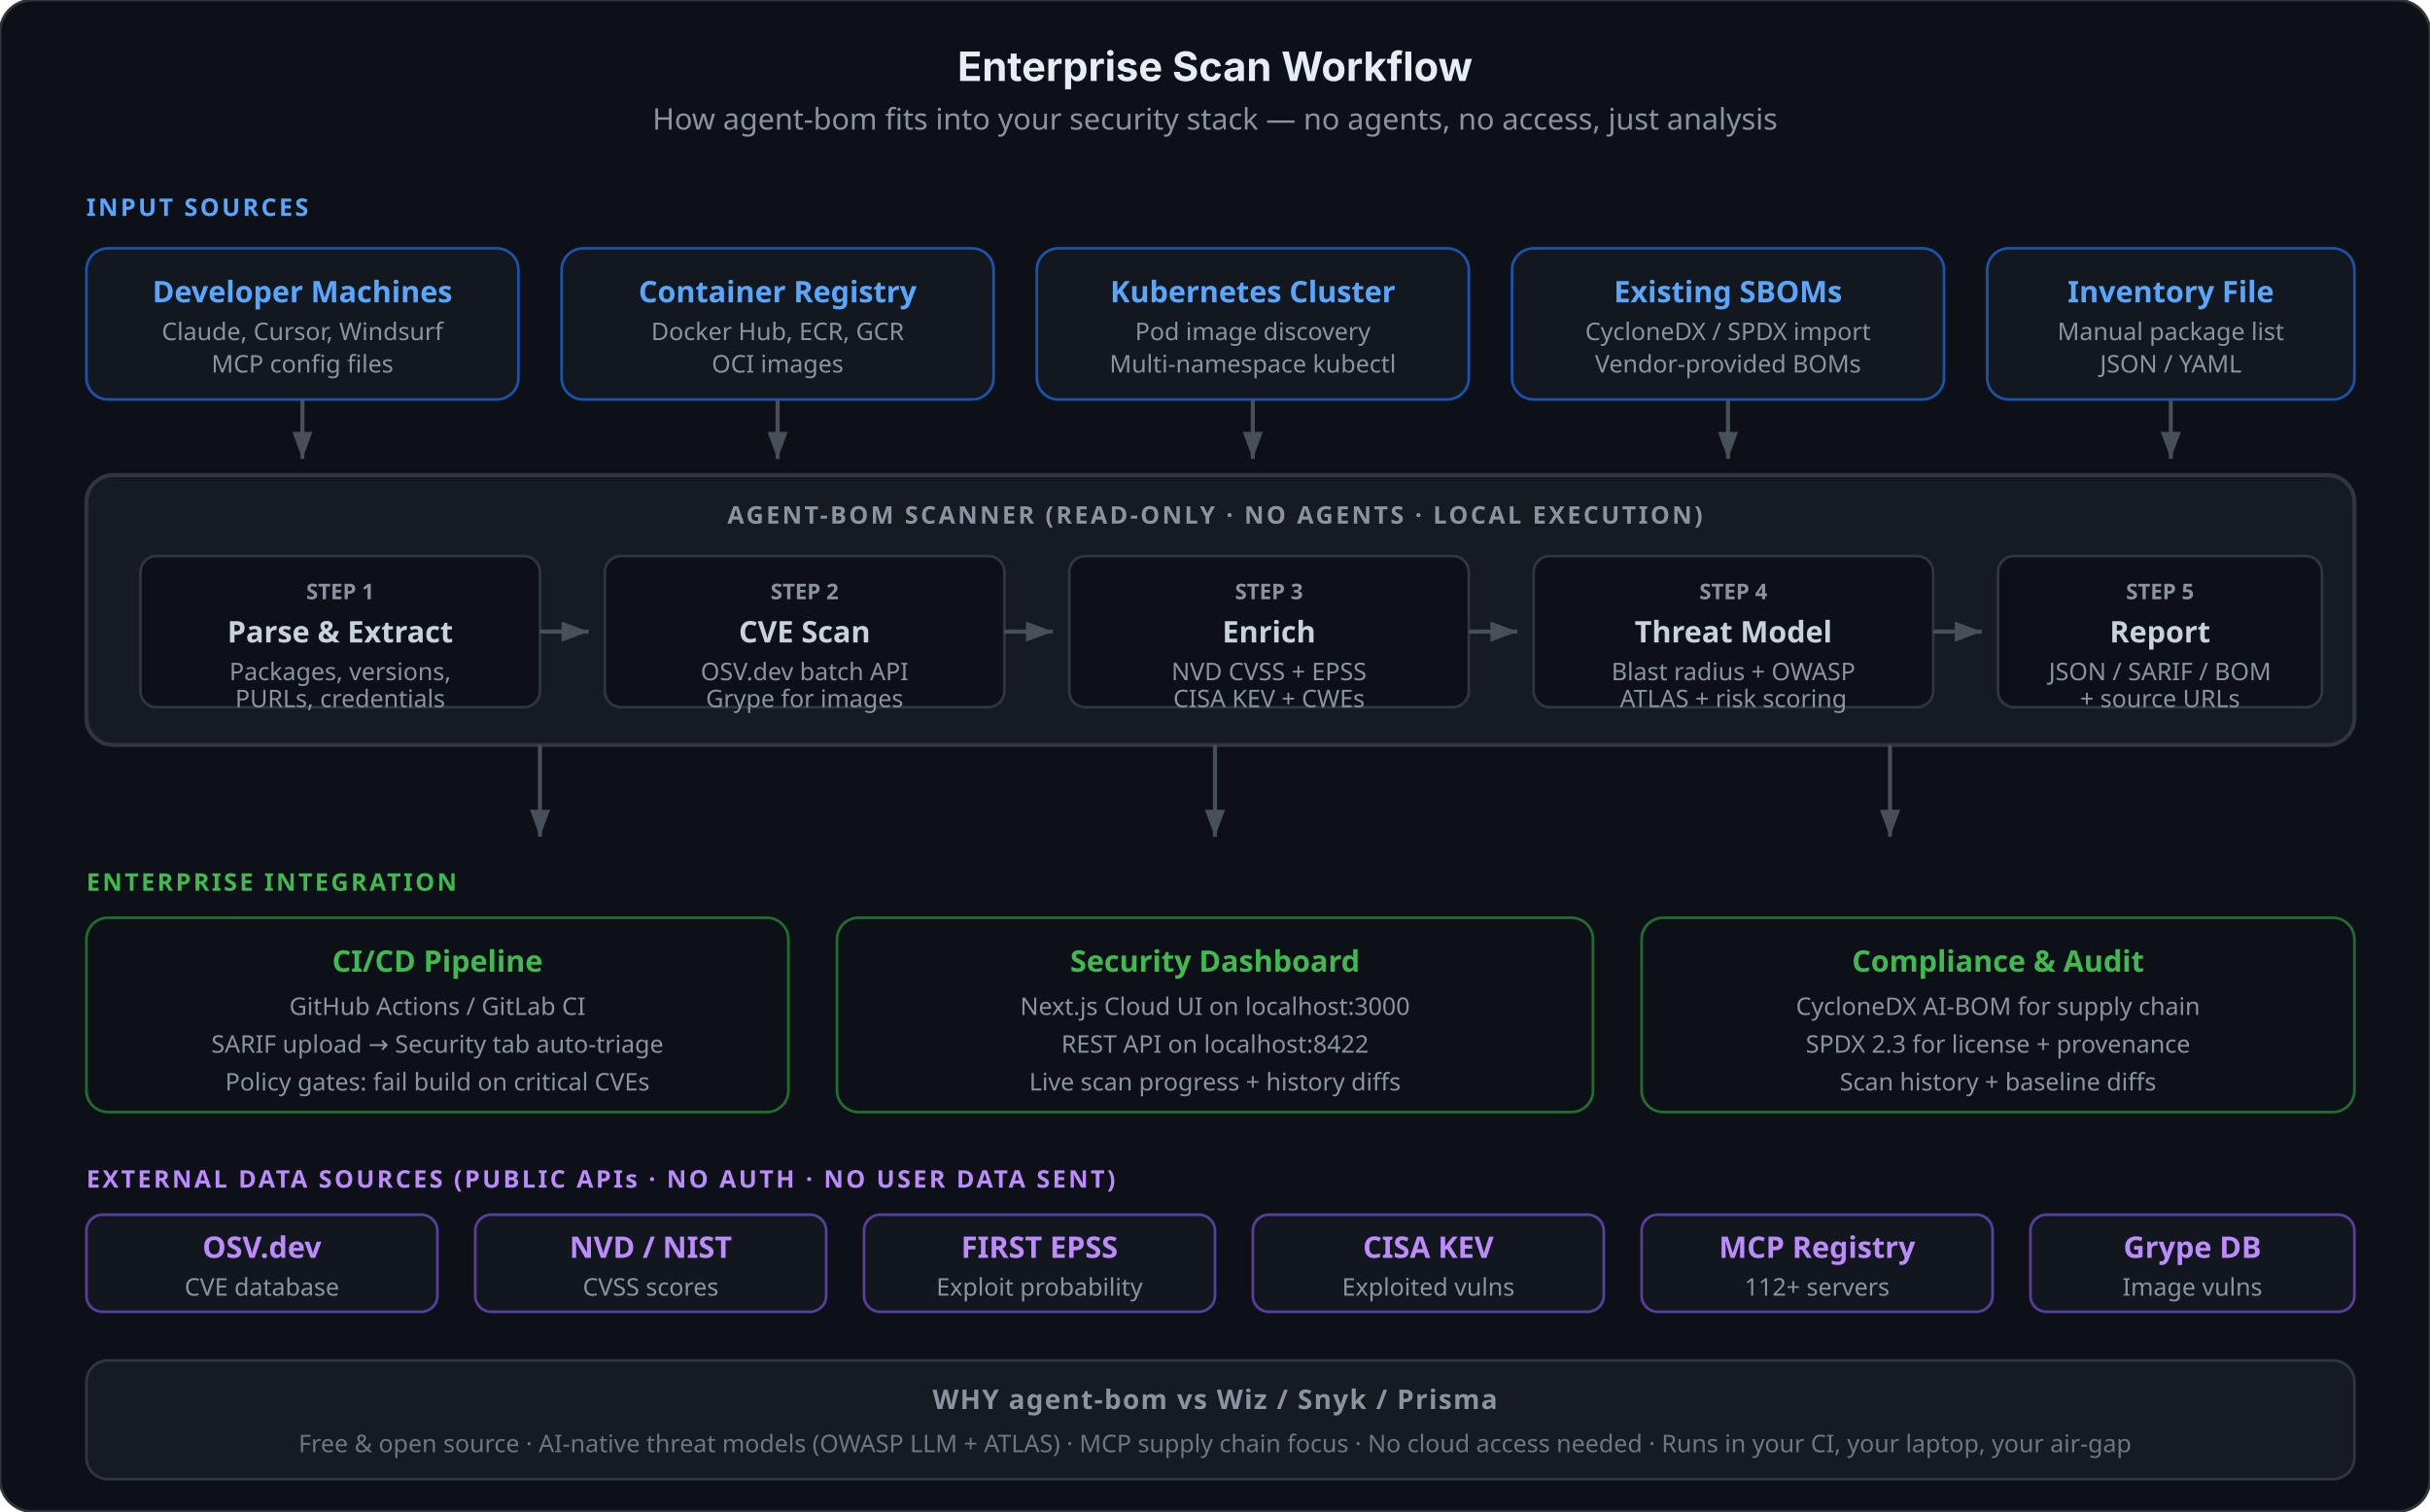
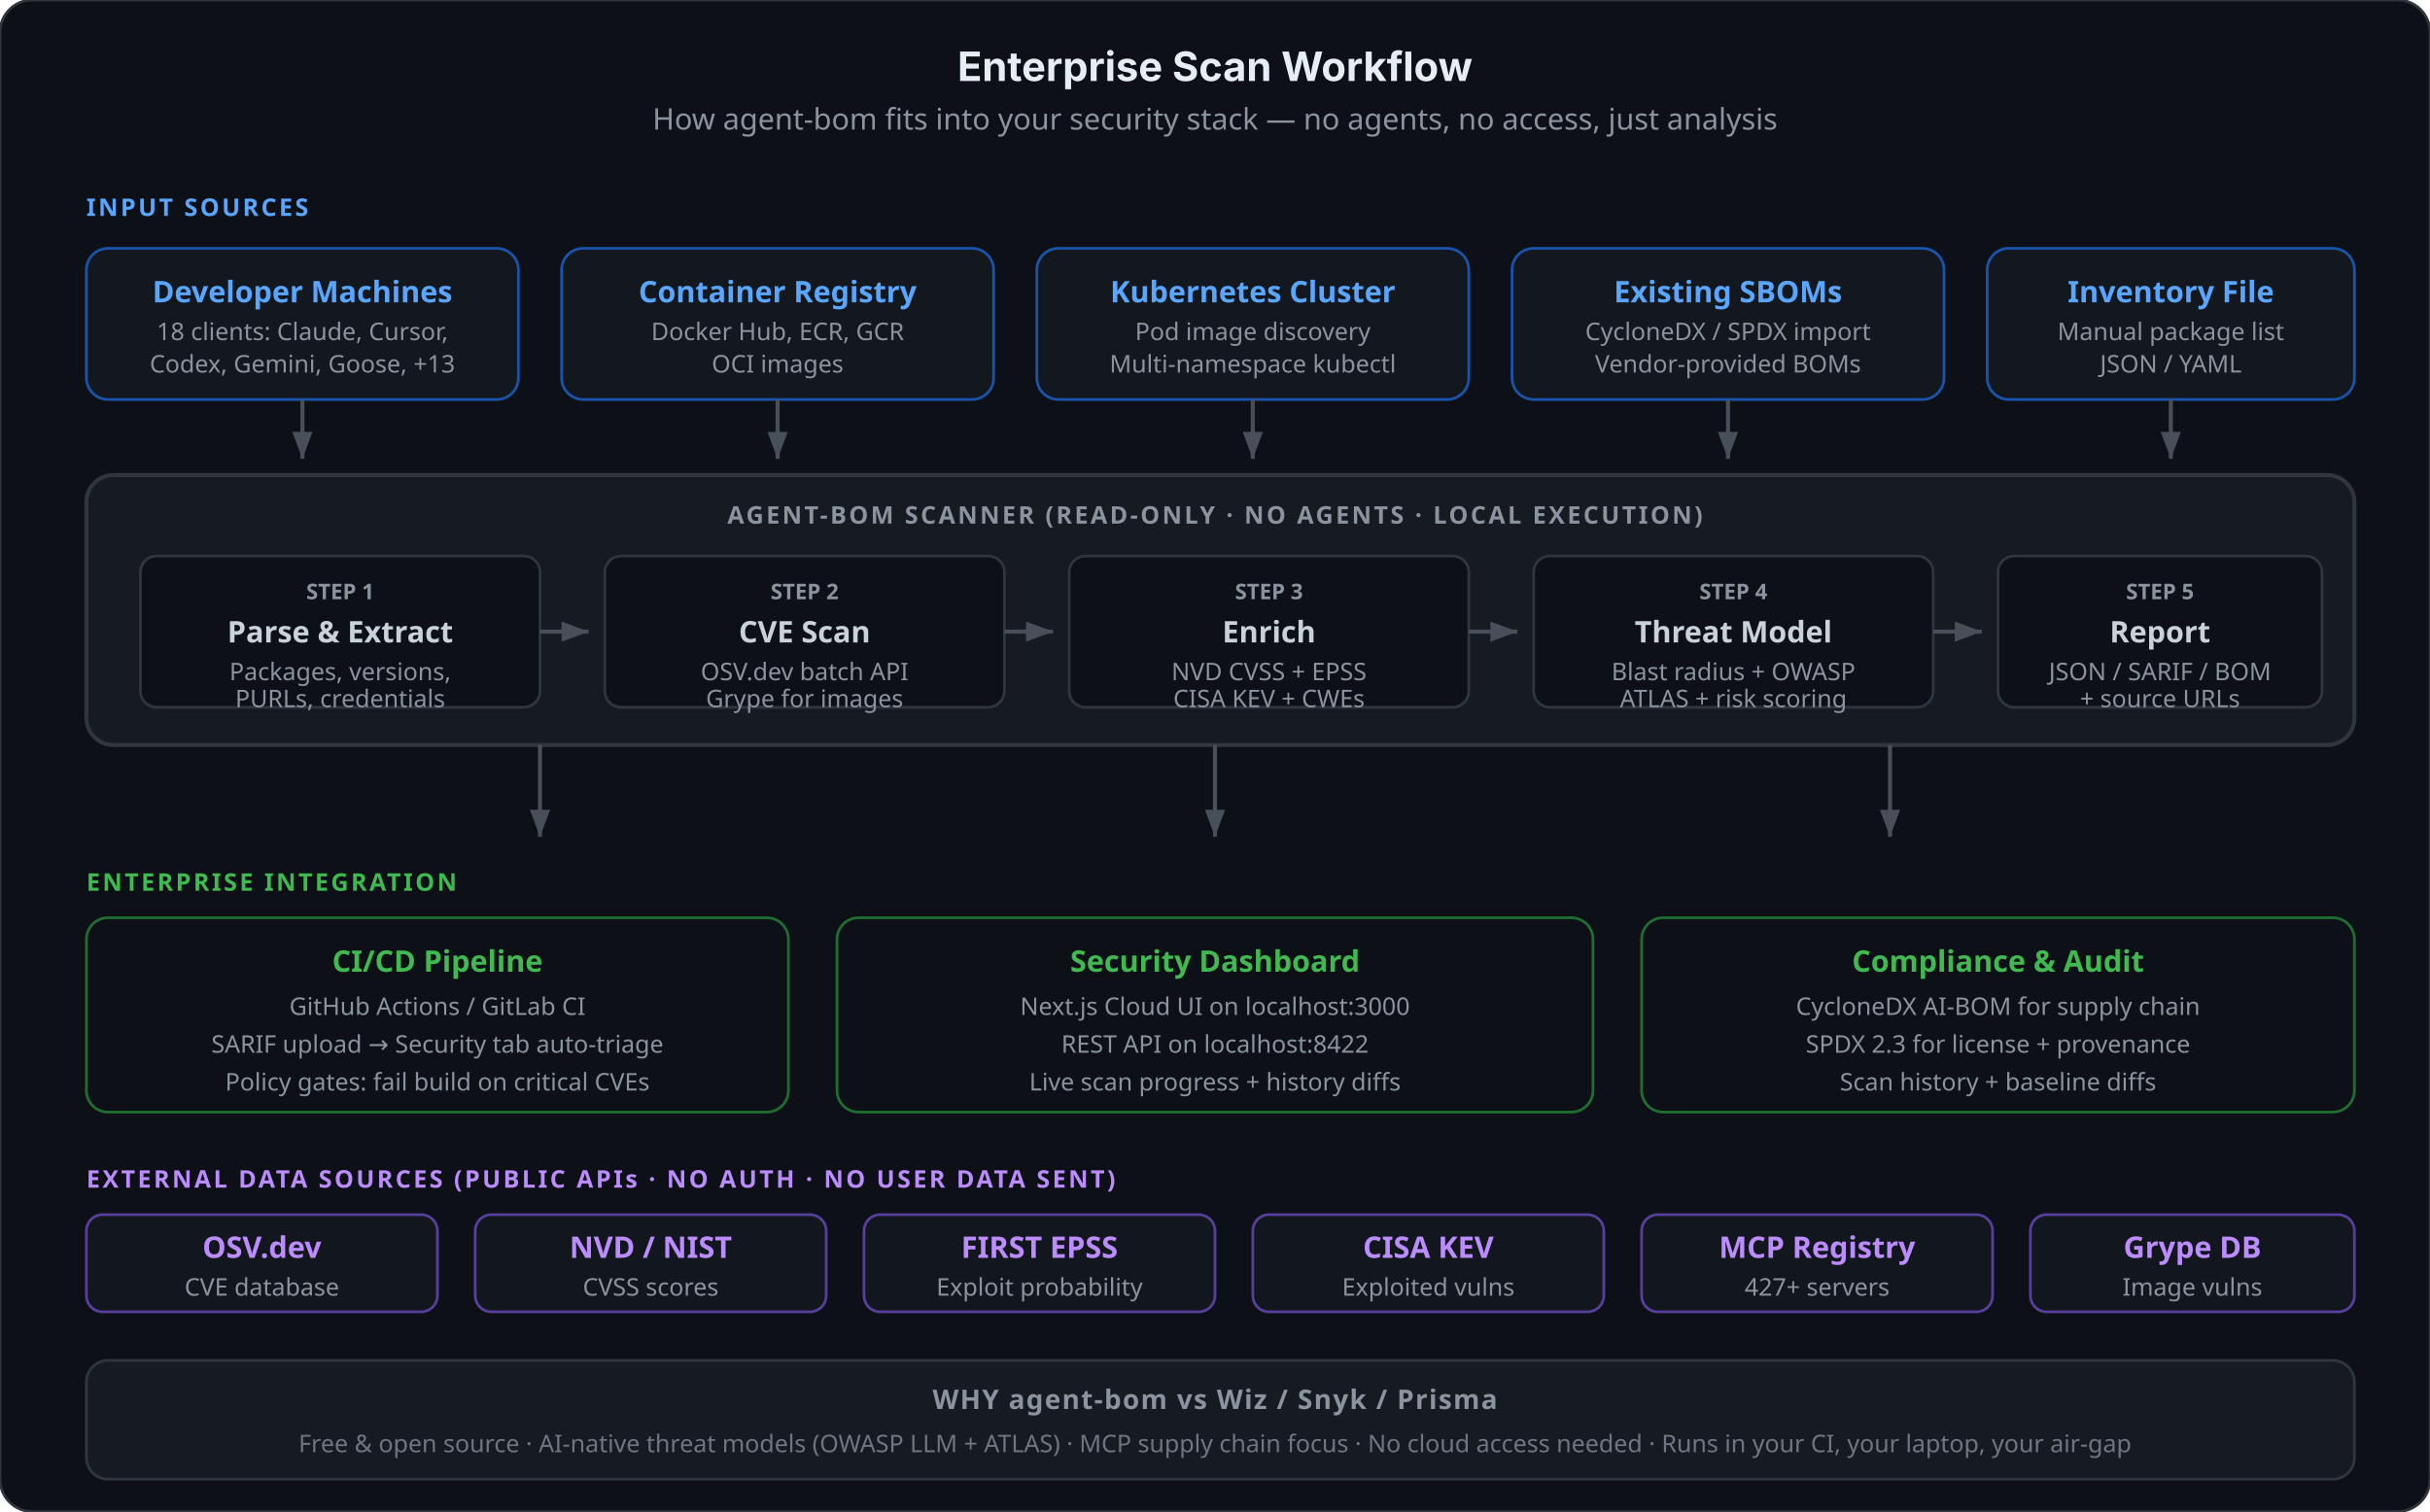
<svg xmlns="http://www.w3.org/2000/svg" viewBox="0 0 900 560" fill="none">
  <style>
    .title { font: 700 15px system-ui, -apple-system, sans-serif; fill: #e6edf3; }
    .subtitle { font: 400 11px system-ui, sans-serif; fill: #8b949e; }
    .phase { font: 700 9px system-ui, sans-serif; letter-spacing: 0.1em; }
    .label { font: 600 11px system-ui, sans-serif; }
    .sub { font: 400 9px system-ui, sans-serif; fill: #8b949e; }
    .badge { font: 600 8px system-ui, sans-serif; }
    .note { font: 400 9px system-ui, sans-serif; fill: #6e7681; }
    .arrow { stroke: #484f58; stroke-width: 1.5; fill: none; }
  </style>
  <defs>
    <marker id="a" viewBox="0 0 8 6" refX="8" refY="3" markerWidth="7" markerHeight="5" orient="auto">
      <path d="M0 0L8 3L0 6Z" fill="#484f58" />
    </marker>
  </defs>
  <rect width="900" height="560" rx="12" fill="#0d1117" stroke="#30363d" stroke-width="1" />
  <text x="450" y="30" text-anchor="middle" class="title">Enterprise Scan Workflow</text>
  <text x="450" y="48" text-anchor="middle" class="subtitle">How agent-bom fits into your security stack — no agents, no access, just analysis</text>
  <text x="32" y="80" class="phase" fill="#58a6ff">INPUT SOURCES</text>
  <rect x="32" y="92" width="160" height="56" rx="8" fill="#161b22" stroke="#1f6feb" stroke-width="1" opacity="0.7" />
  <text x="112" y="112" text-anchor="middle" class="label" fill="#58a6ff">Developer Machines</text>
-   <text x="112" y="126" text-anchor="middle" class="sub">Claude, Cursor, Windsurf</text>
-   <text x="112" y="138" text-anchor="middle" class="sub">MCP config files</text>
+   <text x="112" y="126" text-anchor="middle" class="sub">18 clients: Claude, Cursor,</text>
+   <text x="112" y="138" text-anchor="middle" class="sub">Codex, Gemini, Goose, +13</text>
  <rect x="208" y="92" width="160" height="56" rx="8" fill="#161b22" stroke="#1f6feb" stroke-width="1" opacity="0.7" />
  <text x="288" y="112" text-anchor="middle" class="label" fill="#58a6ff">Container Registry</text>
  <text x="288" y="126" text-anchor="middle" class="sub">Docker Hub, ECR, GCR</text>
  <text x="288" y="138" text-anchor="middle" class="sub">OCI images</text>
  <rect x="384" y="92" width="160" height="56" rx="8" fill="#161b22" stroke="#1f6feb" stroke-width="1" opacity="0.7" />
  <text x="464" y="112" text-anchor="middle" class="label" fill="#58a6ff">Kubernetes Cluster</text>
  <text x="464" y="126" text-anchor="middle" class="sub">Pod image discovery</text>
  <text x="464" y="138" text-anchor="middle" class="sub">Multi-namespace kubectl</text>
  <rect x="560" y="92" width="160" height="56" rx="8" fill="#161b22" stroke="#1f6feb" stroke-width="1" opacity="0.7" />
  <text x="640" y="112" text-anchor="middle" class="label" fill="#58a6ff">Existing SBOMs</text>
  <text x="640" y="126" text-anchor="middle" class="sub">CycloneDX / SPDX import</text>
  <text x="640" y="138" text-anchor="middle" class="sub">Vendor-provided BOMs</text>
  <rect x="736" y="92" width="136" height="56" rx="8" fill="#161b22" stroke="#1f6feb" stroke-width="1" opacity="0.7" />
  <text x="804" y="112" text-anchor="middle" class="label" fill="#58a6ff">Inventory File</text>
  <text x="804" y="126" text-anchor="middle" class="sub">Manual package list</text>
  <text x="804" y="138" text-anchor="middle" class="sub">JSON / YAML</text>
  <line x1="112" y1="148" x2="112" y2="170" class="arrow" marker-end="url(#a)" />
  <line x1="288" y1="148" x2="288" y2="170" class="arrow" marker-end="url(#a)" />
  <line x1="464" y1="148" x2="464" y2="170" class="arrow" marker-end="url(#a)" />
  <line x1="640" y1="148" x2="640" y2="170" class="arrow" marker-end="url(#a)" />
  <line x1="804" y1="148" x2="804" y2="170" class="arrow" marker-end="url(#a)" />
  <rect x="32" y="176" width="840" height="100" rx="10" fill="#161b22" stroke="#30363d" stroke-width="1.5" />
  <text x="450" y="194" text-anchor="middle" class="phase" fill="#8b949e">AGENT-BOM SCANNER (READ-ONLY · NO AGENTS · LOCAL EXECUTION)</text>
  <rect x="52" y="206" width="148" height="56" rx="6" fill="#0d1117" stroke="#30363d" stroke-width="1" />
  <text x="126" y="222" text-anchor="middle" class="badge" fill="#8b949e">STEP 1</text>
  <text x="126" y="238" text-anchor="middle" class="label" fill="#c9d1d9">Parse &amp; Extract</text>
  <text x="126" y="252" text-anchor="middle" class="sub">Packages, versions,</text>
  <text x="126" y="262" text-anchor="middle" class="sub">PURLs, credentials</text>
  <line x1="200" y1="234" x2="218" y2="234" class="arrow" marker-end="url(#a)" />
  <rect x="224" y="206" width="148" height="56" rx="6" fill="#0d1117" stroke="#30363d" stroke-width="1" />
  <text x="298" y="222" text-anchor="middle" class="badge" fill="#8b949e">STEP 2</text>
  <text x="298" y="238" text-anchor="middle" class="label" fill="#c9d1d9">CVE Scan</text>
  <text x="298" y="252" text-anchor="middle" class="sub">OSV.dev batch API</text>
  <text x="298" y="262" text-anchor="middle" class="sub">Grype for images</text>
  <line x1="372" y1="234" x2="390" y2="234" class="arrow" marker-end="url(#a)" />
  <rect x="396" y="206" width="148" height="56" rx="6" fill="#0d1117" stroke="#30363d" stroke-width="1" />
  <text x="470" y="222" text-anchor="middle" class="badge" fill="#8b949e">STEP 3</text>
  <text x="470" y="238" text-anchor="middle" class="label" fill="#c9d1d9">Enrich</text>
  <text x="470" y="252" text-anchor="middle" class="sub">NVD CVSS + EPSS</text>
  <text x="470" y="262" text-anchor="middle" class="sub">CISA KEV + CWEs</text>
  <line x1="544" y1="234" x2="562" y2="234" class="arrow" marker-end="url(#a)" />
  <rect x="568" y="206" width="148" height="56" rx="6" fill="#0d1117" stroke="#30363d" stroke-width="1" />
  <text x="642" y="222" text-anchor="middle" class="badge" fill="#8b949e">STEP 4</text>
  <text x="642" y="238" text-anchor="middle" class="label" fill="#c9d1d9">Threat Model</text>
  <text x="642" y="252" text-anchor="middle" class="sub">Blast radius + OWASP</text>
  <text x="642" y="262" text-anchor="middle" class="sub">ATLAS + risk scoring</text>
  <line x1="716" y1="234" x2="734" y2="234" class="arrow" marker-end="url(#a)" />
  <rect x="740" y="206" width="120" height="56" rx="6" fill="#0d1117" stroke="#30363d" stroke-width="1" />
  <text x="800" y="222" text-anchor="middle" class="badge" fill="#8b949e">STEP 5</text>
  <text x="800" y="238" text-anchor="middle" class="label" fill="#c9d1d9">Report</text>
  <text x="800" y="252" text-anchor="middle" class="sub">JSON / SARIF / BOM</text>
  <text x="800" y="262" text-anchor="middle" class="sub">+ source URLs</text>
  <line x1="200" y1="276" x2="200" y2="310" class="arrow" marker-end="url(#a)" />
  <line x1="450" y1="276" x2="450" y2="310" class="arrow" marker-end="url(#a)" />
  <line x1="700" y1="276" x2="700" y2="310" class="arrow" marker-end="url(#a)" />
  <text x="32" y="330" class="phase" fill="#3fb950">ENTERPRISE INTEGRATION</text>
  <rect x="32" y="340" width="260" height="72" rx="8" fill="#0d1117" stroke="#238636" stroke-width="1" opacity="0.8" />
  <text x="162" y="360" text-anchor="middle" class="label" fill="#3fb950">CI/CD Pipeline</text>
  <text x="162" y="376" text-anchor="middle" class="sub">GitHub Actions / GitLab CI</text>
  <text x="162" y="390" text-anchor="middle" class="sub">SARIF upload → Security tab auto-triage</text>
  <text x="162" y="404" text-anchor="middle" class="sub">Policy gates: fail build on critical CVEs</text>
  <rect x="310" y="340" width="280" height="72" rx="8" fill="#0d1117" stroke="#238636" stroke-width="1" opacity="0.8" />
  <text x="450" y="360" text-anchor="middle" class="label" fill="#3fb950">Security Dashboard</text>
  <text x="450" y="376" text-anchor="middle" class="sub">Next.js Cloud UI on localhost:3000</text>
  <text x="450" y="390" text-anchor="middle" class="sub">REST API on localhost:8422</text>
  <text x="450" y="404" text-anchor="middle" class="sub">Live scan progress + history diffs</text>
  <rect x="608" y="340" width="264" height="72" rx="8" fill="#0d1117" stroke="#238636" stroke-width="1" opacity="0.8" />
  <text x="740" y="360" text-anchor="middle" class="label" fill="#3fb950">Compliance &amp; Audit</text>
  <text x="740" y="376" text-anchor="middle" class="sub">CycloneDX AI-BOM for supply chain</text>
  <text x="740" y="390" text-anchor="middle" class="sub">SPDX 2.3 for license + provenance</text>
  <text x="740" y="404" text-anchor="middle" class="sub">Scan history + baseline diffs</text>
  <text x="32" y="440" class="phase" fill="#bc8cff">EXTERNAL DATA SOURCES (PUBLIC APIs · NO AUTH · NO USER DATA SENT)</text>
  <rect x="32" y="450" width="130" height="36" rx="6" fill="#161b22" stroke="#8b5cf6" stroke-width="1" opacity="0.6" />
  <text x="97" y="466" text-anchor="middle" class="label" fill="#bc8cff">OSV.dev</text>
  <text x="97" y="480" text-anchor="middle" class="sub">CVE database</text>
  <rect x="176" y="450" width="130" height="36" rx="6" fill="#161b22" stroke="#8b5cf6" stroke-width="1" opacity="0.6" />
  <text x="241" y="466" text-anchor="middle" class="label" fill="#bc8cff">NVD / NIST</text>
  <text x="241" y="480" text-anchor="middle" class="sub">CVSS scores</text>
  <rect x="320" y="450" width="130" height="36" rx="6" fill="#161b22" stroke="#8b5cf6" stroke-width="1" opacity="0.6" />
  <text x="385" y="466" text-anchor="middle" class="label" fill="#bc8cff">FIRST EPSS</text>
  <text x="385" y="480" text-anchor="middle" class="sub">Exploit probability</text>
  <rect x="464" y="450" width="130" height="36" rx="6" fill="#161b22" stroke="#8b5cf6" stroke-width="1" opacity="0.6" />
  <text x="529" y="466" text-anchor="middle" class="label" fill="#bc8cff">CISA KEV</text>
  <text x="529" y="480" text-anchor="middle" class="sub">Exploited vulns</text>
  <rect x="608" y="450" width="130" height="36" rx="6" fill="#161b22" stroke="#8b5cf6" stroke-width="1" opacity="0.6" />
  <text x="673" y="466" text-anchor="middle" class="label" fill="#bc8cff">MCP Registry</text>
-   <text x="673" y="480" text-anchor="middle" class="sub">112+ servers</text>
+   <text x="673" y="480" text-anchor="middle" class="sub">427+ servers</text>
  <rect x="752" y="450" width="120" height="36" rx="6" fill="#161b22" stroke="#8b5cf6" stroke-width="1" opacity="0.6" />
  <text x="812" y="466" text-anchor="middle" class="label" fill="#bc8cff">Grype DB</text>
  <text x="812" y="480" text-anchor="middle" class="sub">Image vulns</text>
  <rect x="32" y="504" width="840" height="44" rx="8" fill="#161b22" stroke="#30363d" stroke-width="1" />
  <text x="450" y="522" text-anchor="middle" font-family="system-ui, sans-serif" font-size="10" font-weight="700" fill="#8b949e" letter-spacing="0.05em">WHY agent-bom vs Wiz / Snyk / Prisma</text>
  <text x="450" y="538" text-anchor="middle" class="note">Free &amp; open source  ·  AI-native threat models (OWASP LLM + ATLAS)  ·  MCP supply chain focus  ·  No cloud access needed  ·  Runs in your CI, your laptop, your air-gap</text>
</svg>
